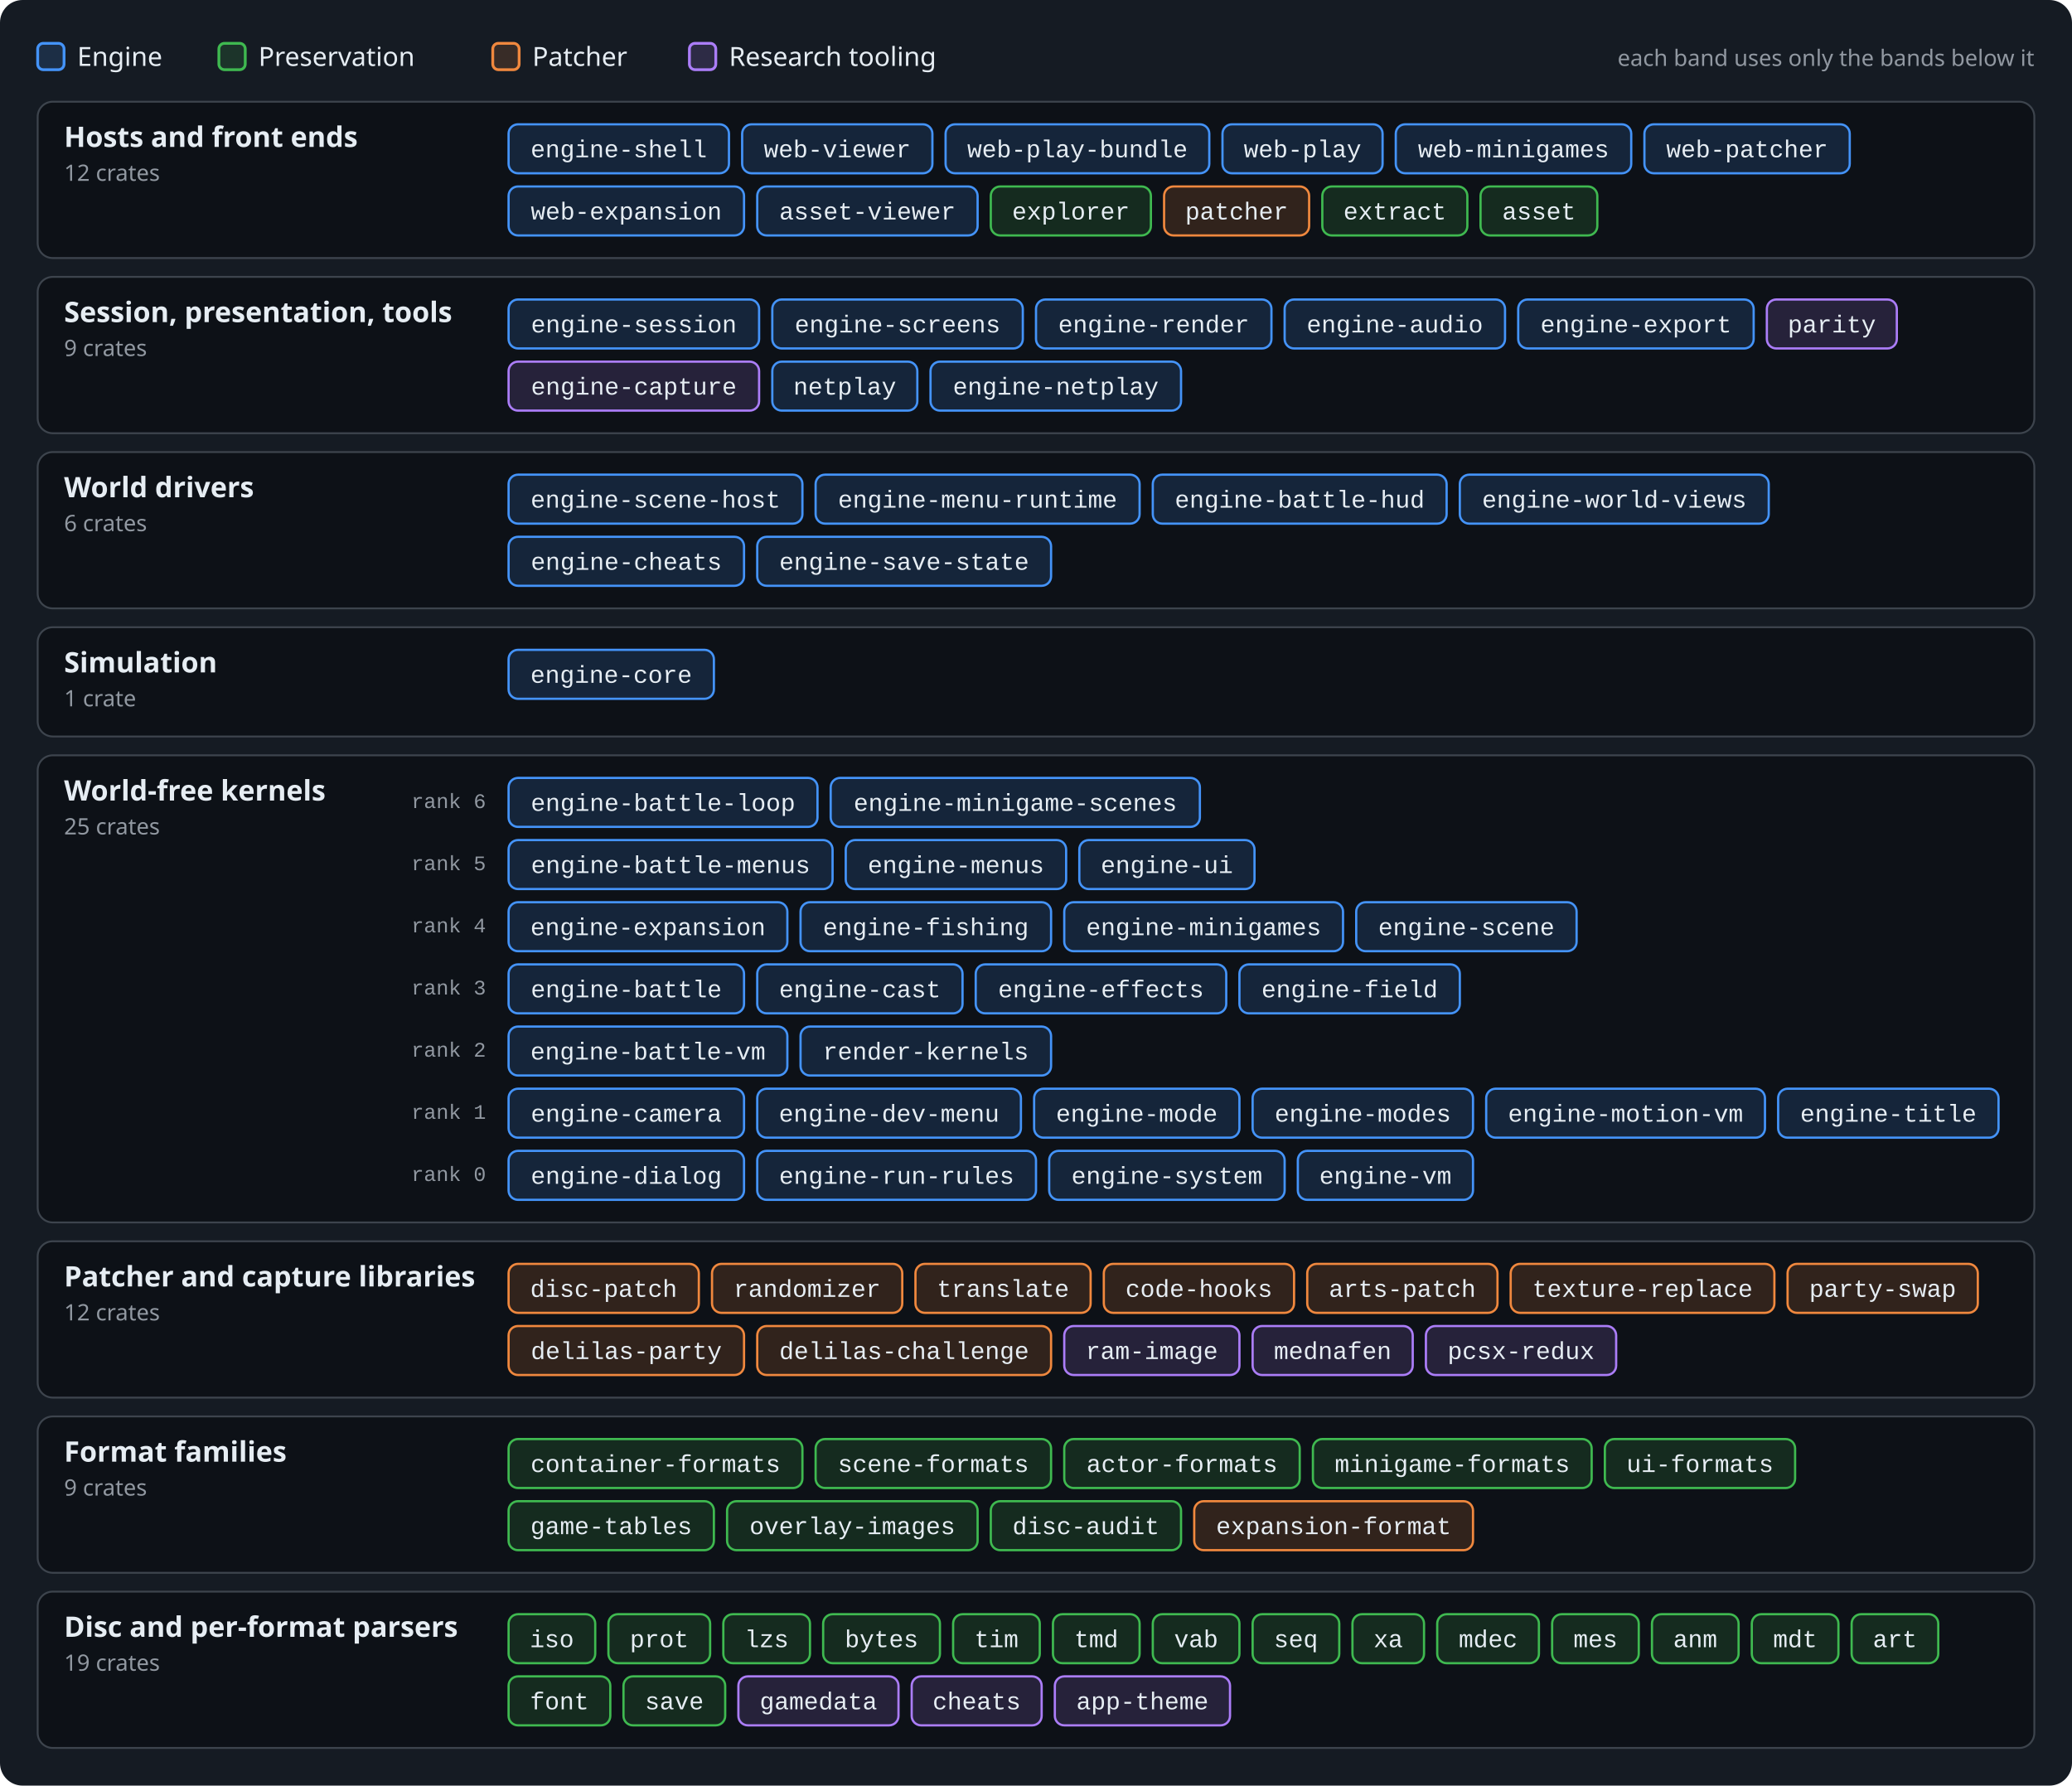
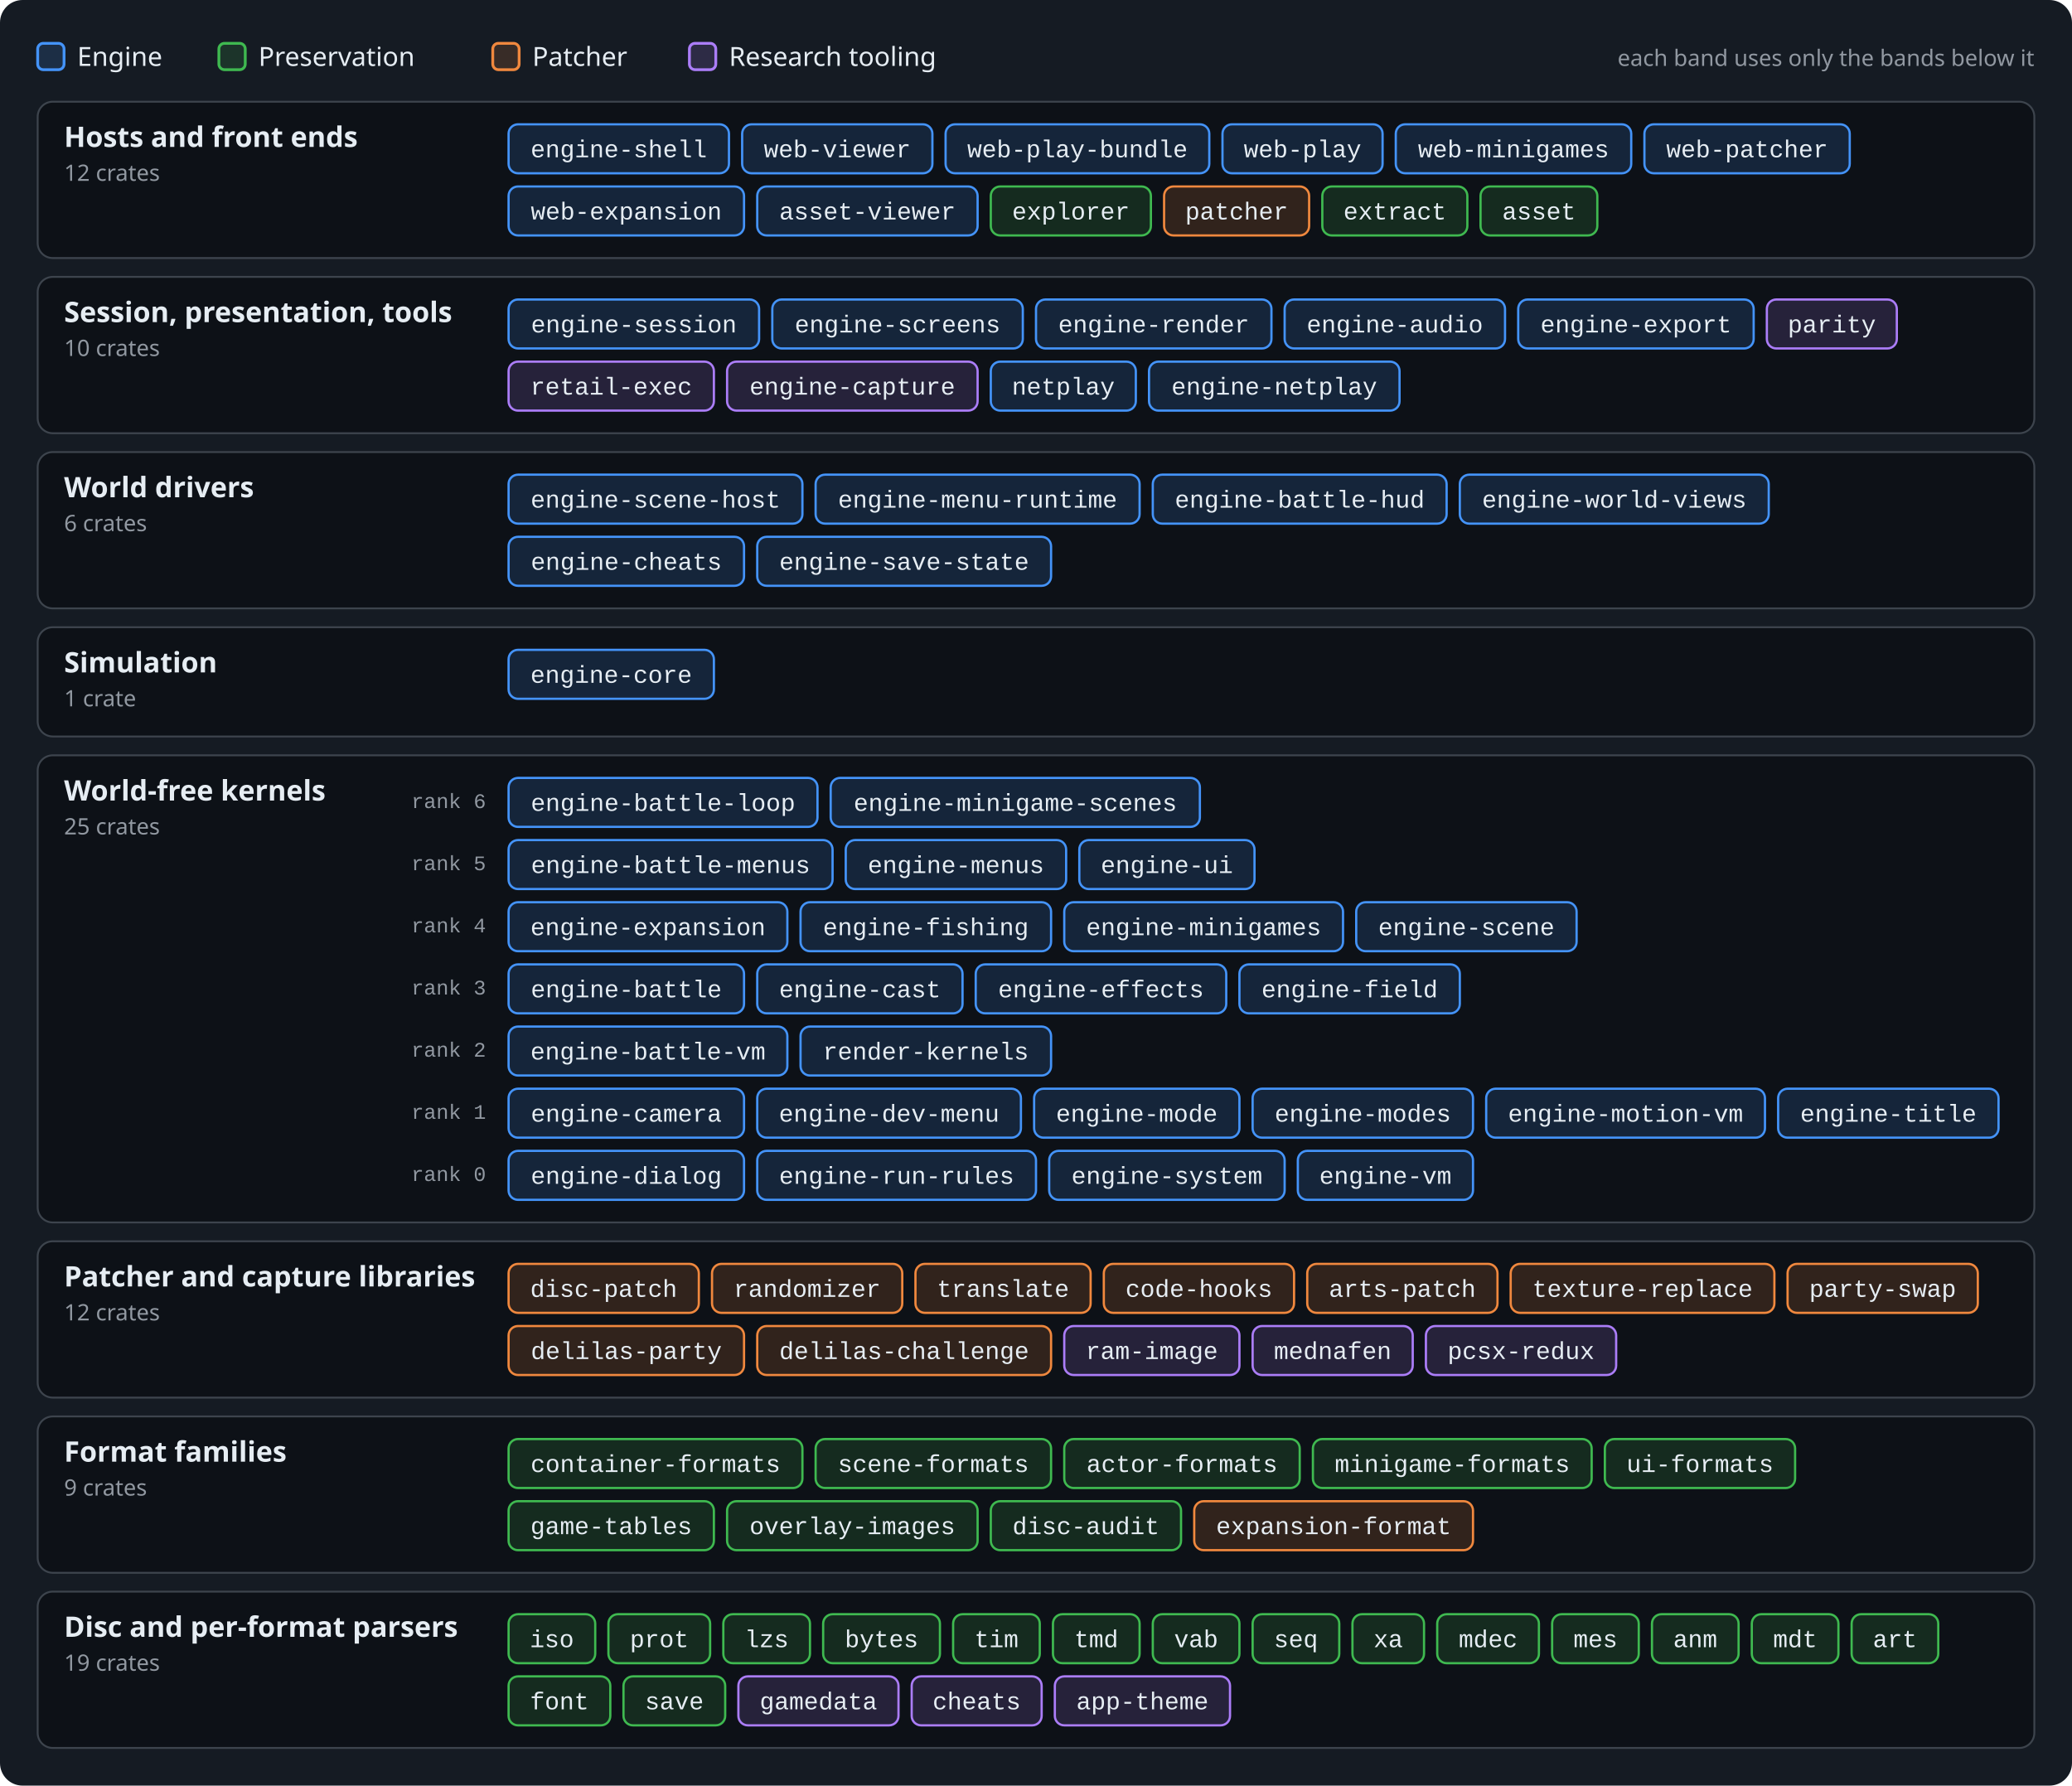
<svg xmlns="http://www.w3.org/2000/svg" viewBox="0 0 1100 948" width="1100" height="948" role="img" aria-labelledby="t d">
  <style>text{font-family:-apple-system, BlinkMacSystemFont, 'Segoe UI', 'Noto Sans', Helvetica, Arial, sans-serif;fill:#e6edf3}.ch{font-family:ui-monospace, SFMono-Regular, Menlo, Consolas, 'Liberation Mono', monospace;font-size:13px}.bt{font-size:15px;font-weight:600}.mu{font-size:12px;fill:#9198a1}.rk{font-family:ui-monospace, SFMono-Regular, Menlo, Consolas, 'Liberation Mono', monospace;font-size:11px;fill:#9198a1}.lg{font-size:14px}</style>
  <rect width="1100" height="948" rx="12" fill="#151b23" />
  <rect x="20" y="23" width="14" height="14" rx="3" fill="#4493f8" fill-opacity="0.16" stroke="#4493f8" stroke-width="1.5" />
  <text x="41" y="35" class="lg">Engine</text>
  <rect x="116.2" y="23" width="14" height="14" rx="3" fill="#3fb950" fill-opacity="0.16" stroke="#3fb950" stroke-width="1.5" />
  <text x="137.2" y="35" class="lg">Preservation</text>
  <rect x="261.6" y="23" width="14" height="14" rx="3" fill="#f0883e" fill-opacity="0.16" stroke="#f0883e" stroke-width="1.5" />
  <text x="282.6" y="35" class="lg">Patcher</text>
  <rect x="366" y="23" width="14" height="14" rx="3" fill="#ab7df8" fill-opacity="0.16" stroke="#ab7df8" stroke-width="1.5" />
  <text x="387" y="35" class="lg">Research tooling</text>
  <text x="1080" y="35" class="mu" text-anchor="end">each band uses only the bands below it</text>
  <rect x="20" y="54" width="1060" height="83" rx="8" fill="#0d1117" stroke="#3d444d" />
  <text x="34" y="78" class="bt">Hosts and front ends</text>
  <text x="34" y="96" class="mu">12 crates</text>
  <g>
    <rect x="270" y="66" width="117" height="26" rx="5" fill="#4493f8" fill-opacity="0.16" stroke="#4493f8" stroke-width="1.2" />
    <text x="328.5" y="83.5" class="ch" text-anchor="middle">engine-shell</text>
  </g>
  <g>
    <rect x="394" y="66" width="101" height="26" rx="5" fill="#4493f8" fill-opacity="0.16" stroke="#4493f8" stroke-width="1.2" />
    <text x="444.5" y="83.5" class="ch" text-anchor="middle">web-viewer</text>
  </g>
  <g>
    <rect x="502" y="66" width="140" height="26" rx="5" fill="#4493f8" fill-opacity="0.16" stroke="#4493f8" stroke-width="1.2" />
    <text x="572.0" y="83.5" class="ch" text-anchor="middle">web-play-bundle</text>
  </g>
  <g>
    <rect x="649" y="66" width="85" height="26" rx="5" fill="#4493f8" fill-opacity="0.16" stroke="#4493f8" stroke-width="1.2" />
    <text x="691.5" y="83.5" class="ch" text-anchor="middle">web-play</text>
  </g>
  <g>
    <rect x="741" y="66" width="125" height="26" rx="5" fill="#4493f8" fill-opacity="0.16" stroke="#4493f8" stroke-width="1.2" />
    <text x="803.5" y="83.5" class="ch" text-anchor="middle">web-minigames</text>
  </g>
  <g>
    <rect x="873" y="66" width="109" height="26" rx="5" fill="#4493f8" fill-opacity="0.16" stroke="#4493f8" stroke-width="1.2" />
    <text x="927.5" y="83.5" class="ch" text-anchor="middle">web-patcher</text>
  </g>
  <g>
    <rect x="270" y="99" width="125" height="26" rx="5" fill="#4493f8" fill-opacity="0.16" stroke="#4493f8" stroke-width="1.2" />
    <text x="332.5" y="116.5" class="ch" text-anchor="middle">web-expansion</text>
  </g>
  <g>
    <rect x="402" y="99" width="117" height="26" rx="5" fill="#4493f8" fill-opacity="0.16" stroke="#4493f8" stroke-width="1.2" />
    <text x="460.5" y="116.5" class="ch" text-anchor="middle">asset-viewer</text>
  </g>
  <g>
    <rect x="526" y="99" width="85" height="26" rx="5" fill="#3fb950" fill-opacity="0.16" stroke="#3fb950" stroke-width="1.2" />
    <text x="568.5" y="116.5" class="ch" text-anchor="middle">explorer</text>
  </g>
  <g>
    <rect x="618" y="99" width="77" height="26" rx="5" fill="#f0883e" fill-opacity="0.16" stroke="#f0883e" stroke-width="1.2" />
    <text x="656.5" y="116.5" class="ch" text-anchor="middle">patcher</text>
  </g>
  <g>
    <rect x="702" y="99" width="77" height="26" rx="5" fill="#3fb950" fill-opacity="0.16" stroke="#3fb950" stroke-width="1.2" />
    <text x="740.5" y="116.5" class="ch" text-anchor="middle">extract</text>
  </g>
  <g>
    <rect x="786" y="99" width="62" height="26" rx="5" fill="#3fb950" fill-opacity="0.16" stroke="#3fb950" stroke-width="1.2" />
    <text x="817.0" y="116.5" class="ch" text-anchor="middle">asset</text>
  </g>
  <rect x="20" y="147" width="1060" height="83" rx="8" fill="#0d1117" stroke="#3d444d" />
  <text x="34" y="171" class="bt">Session, presentation, tools</text>
-   <text x="34" y="189" class="mu">9 crates</text>
+   <text x="34" y="189" class="mu">10 crates</text>
  <g>
    <rect x="270" y="159" width="133" height="26" rx="5" fill="#4493f8" fill-opacity="0.16" stroke="#4493f8" stroke-width="1.2" />
    <text x="336.5" y="176.5" class="ch" text-anchor="middle">engine-session</text>
  </g>
  <g>
    <rect x="410" y="159" width="133" height="26" rx="5" fill="#4493f8" fill-opacity="0.16" stroke="#4493f8" stroke-width="1.2" />
    <text x="476.5" y="176.5" class="ch" text-anchor="middle">engine-screens</text>
  </g>
  <g>
    <rect x="550" y="159" width="125" height="26" rx="5" fill="#4493f8" fill-opacity="0.16" stroke="#4493f8" stroke-width="1.2" />
    <text x="612.5" y="176.5" class="ch" text-anchor="middle">engine-render</text>
  </g>
  <g>
    <rect x="682" y="159" width="117" height="26" rx="5" fill="#4493f8" fill-opacity="0.16" stroke="#4493f8" stroke-width="1.2" />
    <text x="740.5" y="176.5" class="ch" text-anchor="middle">engine-audio</text>
  </g>
  <g>
    <rect x="806" y="159" width="125" height="26" rx="5" fill="#4493f8" fill-opacity="0.16" stroke="#4493f8" stroke-width="1.2" />
    <text x="868.5" y="176.5" class="ch" text-anchor="middle">engine-export</text>
  </g>
  <g>
    <rect x="938" y="159" width="69" height="26" rx="5" fill="#ab7df8" fill-opacity="0.16" stroke="#ab7df8" stroke-width="1.2" />
    <text x="972.5" y="176.5" class="ch" text-anchor="middle">parity</text>
  </g>
  <g>
-     <rect x="270" y="192" width="133" height="26" rx="5" fill="#ab7df8" fill-opacity="0.16" stroke="#ab7df8" stroke-width="1.2" />
-     <text x="336.5" y="209.5" class="ch" text-anchor="middle">engine-capture</text>
-   </g>
-   <g>
-     <rect x="410" y="192" width="77" height="26" rx="5" fill="#4493f8" fill-opacity="0.16" stroke="#4493f8" stroke-width="1.2" />
-     <text x="448.5" y="209.5" class="ch" text-anchor="middle">netplay</text>
-   </g>
-   <g>
-     <rect x="494" y="192" width="133" height="26" rx="5" fill="#4493f8" fill-opacity="0.16" stroke="#4493f8" stroke-width="1.2" />
-     <text x="560.5" y="209.5" class="ch" text-anchor="middle">engine-netplay</text>
+     <rect x="270" y="192" width="109" height="26" rx="5" fill="#ab7df8" fill-opacity="0.16" stroke="#ab7df8" stroke-width="1.2" />
+     <text x="324.5" y="209.5" class="ch" text-anchor="middle">retail-exec</text>
+   </g>
+   <g>
+     <rect x="386" y="192" width="133" height="26" rx="5" fill="#ab7df8" fill-opacity="0.16" stroke="#ab7df8" stroke-width="1.2" />
+     <text x="452.5" y="209.5" class="ch" text-anchor="middle">engine-capture</text>
+   </g>
+   <g>
+     <rect x="526" y="192" width="77" height="26" rx="5" fill="#4493f8" fill-opacity="0.16" stroke="#4493f8" stroke-width="1.2" />
+     <text x="564.5" y="209.5" class="ch" text-anchor="middle">netplay</text>
+   </g>
+   <g>
+     <rect x="610" y="192" width="133" height="26" rx="5" fill="#4493f8" fill-opacity="0.16" stroke="#4493f8" stroke-width="1.2" />
+     <text x="676.5" y="209.5" class="ch" text-anchor="middle">engine-netplay</text>
  </g>
  <rect x="20" y="240" width="1060" height="83" rx="8" fill="#0d1117" stroke="#3d444d" />
  <text x="34" y="264" class="bt">World drivers</text>
  <text x="34" y="282" class="mu">6 crates</text>
  <g>
    <rect x="270" y="252" width="156" height="26" rx="5" fill="#4493f8" fill-opacity="0.16" stroke="#4493f8" stroke-width="1.2" />
    <text x="348.0" y="269.5" class="ch" text-anchor="middle">engine-scene-host</text>
  </g>
  <g>
    <rect x="433" y="252" width="172" height="26" rx="5" fill="#4493f8" fill-opacity="0.16" stroke="#4493f8" stroke-width="1.2" />
    <text x="519.0" y="269.5" class="ch" text-anchor="middle">engine-menu-runtime</text>
  </g>
  <g>
    <rect x="612" y="252" width="156" height="26" rx="5" fill="#4493f8" fill-opacity="0.16" stroke="#4493f8" stroke-width="1.2" />
    <text x="690.0" y="269.5" class="ch" text-anchor="middle">engine-battle-hud</text>
  </g>
  <g>
    <rect x="775" y="252" width="164" height="26" rx="5" fill="#4493f8" fill-opacity="0.16" stroke="#4493f8" stroke-width="1.2" />
    <text x="857.0" y="269.5" class="ch" text-anchor="middle">engine-world-views</text>
  </g>
  <g>
    <rect x="270" y="285" width="125" height="26" rx="5" fill="#4493f8" fill-opacity="0.16" stroke="#4493f8" stroke-width="1.2" />
    <text x="332.5" y="302.5" class="ch" text-anchor="middle">engine-cheats</text>
  </g>
  <g>
    <rect x="402" y="285" width="156" height="26" rx="5" fill="#4493f8" fill-opacity="0.16" stroke="#4493f8" stroke-width="1.2" />
    <text x="480.0" y="302.5" class="ch" text-anchor="middle">engine-save-state</text>
  </g>
  <rect x="20" y="333" width="1060" height="58" rx="8" fill="#0d1117" stroke="#3d444d" />
  <text x="34" y="357" class="bt">Simulation</text>
  <text x="34" y="375" class="mu">1 crate</text>
  <g>
    <rect x="270" y="345" width="109" height="26" rx="5" fill="#4493f8" fill-opacity="0.16" stroke="#4493f8" stroke-width="1.2" />
    <text x="324.5" y="362.5" class="ch" text-anchor="middle">engine-core</text>
  </g>
  <rect x="20" y="401" width="1060" height="248" rx="8" fill="#0d1117" stroke="#3d444d" />
  <text x="34" y="425" class="bt">World-free kernels</text>
  <text x="34" y="443" class="mu">25 crates</text>
  <text x="258" y="429" class="rk" text-anchor="end">rank 6</text>
  <g>
    <rect x="270" y="413" width="164" height="26" rx="5" fill="#4493f8" fill-opacity="0.16" stroke="#4493f8" stroke-width="1.2" />
    <text x="352.0" y="430.5" class="ch" text-anchor="middle">engine-battle-loop</text>
  </g>
  <g>
    <rect x="441" y="413" width="196" height="26" rx="5" fill="#4493f8" fill-opacity="0.16" stroke="#4493f8" stroke-width="1.2" />
    <text x="539.0" y="430.5" class="ch" text-anchor="middle">engine-minigame-scenes</text>
  </g>
  <text x="258" y="462" class="rk" text-anchor="end">rank 5</text>
  <g>
    <rect x="270" y="446" width="172" height="26" rx="5" fill="#4493f8" fill-opacity="0.16" stroke="#4493f8" stroke-width="1.2" />
    <text x="356.0" y="463.5" class="ch" text-anchor="middle">engine-battle-menus</text>
  </g>
  <g>
    <rect x="449" y="446" width="117" height="26" rx="5" fill="#4493f8" fill-opacity="0.16" stroke="#4493f8" stroke-width="1.2" />
    <text x="507.5" y="463.5" class="ch" text-anchor="middle">engine-menus</text>
  </g>
  <g>
    <rect x="573" y="446" width="93" height="26" rx="5" fill="#4493f8" fill-opacity="0.16" stroke="#4493f8" stroke-width="1.2" />
    <text x="619.5" y="463.5" class="ch" text-anchor="middle">engine-ui</text>
  </g>
  <text x="258" y="495" class="rk" text-anchor="end">rank 4</text>
  <g>
    <rect x="270" y="479" width="148" height="26" rx="5" fill="#4493f8" fill-opacity="0.16" stroke="#4493f8" stroke-width="1.2" />
    <text x="344.0" y="496.5" class="ch" text-anchor="middle">engine-expansion</text>
  </g>
  <g>
    <rect x="425" y="479" width="133" height="26" rx="5" fill="#4493f8" fill-opacity="0.16" stroke="#4493f8" stroke-width="1.2" />
    <text x="491.5" y="496.5" class="ch" text-anchor="middle">engine-fishing</text>
  </g>
  <g>
    <rect x="565" y="479" width="148" height="26" rx="5" fill="#4493f8" fill-opacity="0.16" stroke="#4493f8" stroke-width="1.2" />
    <text x="639.0" y="496.5" class="ch" text-anchor="middle">engine-minigames</text>
  </g>
  <g>
    <rect x="720" y="479" width="117" height="26" rx="5" fill="#4493f8" fill-opacity="0.16" stroke="#4493f8" stroke-width="1.2" />
    <text x="778.5" y="496.5" class="ch" text-anchor="middle">engine-scene</text>
  </g>
  <text x="258" y="528" class="rk" text-anchor="end">rank 3</text>
  <g>
    <rect x="270" y="512" width="125" height="26" rx="5" fill="#4493f8" fill-opacity="0.16" stroke="#4493f8" stroke-width="1.2" />
    <text x="332.5" y="529.5" class="ch" text-anchor="middle">engine-battle</text>
  </g>
  <g>
    <rect x="402" y="512" width="109" height="26" rx="5" fill="#4493f8" fill-opacity="0.16" stroke="#4493f8" stroke-width="1.2" />
    <text x="456.5" y="529.5" class="ch" text-anchor="middle">engine-cast</text>
  </g>
  <g>
    <rect x="518" y="512" width="133" height="26" rx="5" fill="#4493f8" fill-opacity="0.16" stroke="#4493f8" stroke-width="1.2" />
    <text x="584.5" y="529.5" class="ch" text-anchor="middle">engine-effects</text>
  </g>
  <g>
    <rect x="658" y="512" width="117" height="26" rx="5" fill="#4493f8" fill-opacity="0.16" stroke="#4493f8" stroke-width="1.2" />
    <text x="716.5" y="529.5" class="ch" text-anchor="middle">engine-field</text>
  </g>
  <text x="258" y="561" class="rk" text-anchor="end">rank 2</text>
  <g>
    <rect x="270" y="545" width="148" height="26" rx="5" fill="#4493f8" fill-opacity="0.16" stroke="#4493f8" stroke-width="1.2" />
    <text x="344.0" y="562.5" class="ch" text-anchor="middle">engine-battle-vm</text>
  </g>
  <g>
    <rect x="425" y="545" width="133" height="26" rx="5" fill="#4493f8" fill-opacity="0.16" stroke="#4493f8" stroke-width="1.2" />
    <text x="491.5" y="562.5" class="ch" text-anchor="middle">render-kernels</text>
  </g>
  <text x="258" y="594" class="rk" text-anchor="end">rank 1</text>
  <g>
    <rect x="270" y="578" width="125" height="26" rx="5" fill="#4493f8" fill-opacity="0.16" stroke="#4493f8" stroke-width="1.2" />
    <text x="332.5" y="595.5" class="ch" text-anchor="middle">engine-camera</text>
  </g>
  <g>
    <rect x="402" y="578" width="140" height="26" rx="5" fill="#4493f8" fill-opacity="0.16" stroke="#4493f8" stroke-width="1.2" />
    <text x="472.0" y="595.5" class="ch" text-anchor="middle">engine-dev-menu</text>
  </g>
  <g>
    <rect x="549" y="578" width="109" height="26" rx="5" fill="#4493f8" fill-opacity="0.16" stroke="#4493f8" stroke-width="1.2" />
    <text x="603.5" y="595.5" class="ch" text-anchor="middle">engine-mode</text>
  </g>
  <g>
    <rect x="665" y="578" width="117" height="26" rx="5" fill="#4493f8" fill-opacity="0.16" stroke="#4493f8" stroke-width="1.2" />
    <text x="723.5" y="595.5" class="ch" text-anchor="middle">engine-modes</text>
  </g>
  <g>
    <rect x="789" y="578" width="148" height="26" rx="5" fill="#4493f8" fill-opacity="0.16" stroke="#4493f8" stroke-width="1.2" />
    <text x="863.0" y="595.5" class="ch" text-anchor="middle">engine-motion-vm</text>
  </g>
  <g>
    <rect x="944" y="578" width="117" height="26" rx="5" fill="#4493f8" fill-opacity="0.16" stroke="#4493f8" stroke-width="1.2" />
    <text x="1002.5" y="595.5" class="ch" text-anchor="middle">engine-title</text>
  </g>
  <text x="258" y="627" class="rk" text-anchor="end">rank 0</text>
  <g>
    <rect x="270" y="611" width="125" height="26" rx="5" fill="#4493f8" fill-opacity="0.16" stroke="#4493f8" stroke-width="1.2" />
    <text x="332.5" y="628.5" class="ch" text-anchor="middle">engine-dialog</text>
  </g>
  <g>
    <rect x="402" y="611" width="148" height="26" rx="5" fill="#4493f8" fill-opacity="0.16" stroke="#4493f8" stroke-width="1.2" />
    <text x="476.0" y="628.5" class="ch" text-anchor="middle">engine-run-rules</text>
  </g>
  <g>
    <rect x="557" y="611" width="125" height="26" rx="5" fill="#4493f8" fill-opacity="0.16" stroke="#4493f8" stroke-width="1.2" />
    <text x="619.5" y="628.5" class="ch" text-anchor="middle">engine-system</text>
  </g>
  <g>
    <rect x="689" y="611" width="93" height="26" rx="5" fill="#4493f8" fill-opacity="0.16" stroke="#4493f8" stroke-width="1.2" />
    <text x="735.5" y="628.5" class="ch" text-anchor="middle">engine-vm</text>
  </g>
  <rect x="20" y="659" width="1060" height="83" rx="8" fill="#0d1117" stroke="#3d444d" />
  <text x="34" y="683" class="bt">Patcher and capture libraries</text>
  <text x="34" y="701" class="mu">12 crates</text>
  <g>
    <rect x="270" y="671" width="101" height="26" rx="5" fill="#f0883e" fill-opacity="0.16" stroke="#f0883e" stroke-width="1.2" />
    <text x="320.5" y="688.5" class="ch" text-anchor="middle">disc-patch</text>
  </g>
  <g>
    <rect x="378" y="671" width="101" height="26" rx="5" fill="#f0883e" fill-opacity="0.16" stroke="#f0883e" stroke-width="1.2" />
    <text x="428.5" y="688.5" class="ch" text-anchor="middle">randomizer</text>
  </g>
  <g>
    <rect x="486" y="671" width="93" height="26" rx="5" fill="#f0883e" fill-opacity="0.16" stroke="#f0883e" stroke-width="1.2" />
    <text x="532.5" y="688.5" class="ch" text-anchor="middle">translate</text>
  </g>
  <g>
    <rect x="586" y="671" width="101" height="26" rx="5" fill="#f0883e" fill-opacity="0.16" stroke="#f0883e" stroke-width="1.2" />
    <text x="636.5" y="688.5" class="ch" text-anchor="middle">code-hooks</text>
  </g>
  <g>
    <rect x="694" y="671" width="101" height="26" rx="5" fill="#f0883e" fill-opacity="0.16" stroke="#f0883e" stroke-width="1.2" />
    <text x="744.5" y="688.5" class="ch" text-anchor="middle">arts-patch</text>
  </g>
  <g>
    <rect x="802" y="671" width="140" height="26" rx="5" fill="#f0883e" fill-opacity="0.16" stroke="#f0883e" stroke-width="1.2" />
    <text x="872.0" y="688.5" class="ch" text-anchor="middle">texture-replace</text>
  </g>
  <g>
    <rect x="949" y="671" width="101" height="26" rx="5" fill="#f0883e" fill-opacity="0.16" stroke="#f0883e" stroke-width="1.2" />
    <text x="999.5" y="688.5" class="ch" text-anchor="middle">party-swap</text>
  </g>
  <g>
    <rect x="270" y="704" width="125" height="26" rx="5" fill="#f0883e" fill-opacity="0.16" stroke="#f0883e" stroke-width="1.2" />
    <text x="332.5" y="721.5" class="ch" text-anchor="middle">delilas-party</text>
  </g>
  <g>
    <rect x="402" y="704" width="156" height="26" rx="5" fill="#f0883e" fill-opacity="0.16" stroke="#f0883e" stroke-width="1.2" />
    <text x="480.0" y="721.5" class="ch" text-anchor="middle">delilas-challenge</text>
  </g>
  <g>
    <rect x="565" y="704" width="93" height="26" rx="5" fill="#ab7df8" fill-opacity="0.16" stroke="#ab7df8" stroke-width="1.2" />
    <text x="611.5" y="721.5" class="ch" text-anchor="middle">ram-image</text>
  </g>
  <g>
    <rect x="665" y="704" width="85" height="26" rx="5" fill="#ab7df8" fill-opacity="0.16" stroke="#ab7df8" stroke-width="1.2" />
    <text x="707.5" y="721.5" class="ch" text-anchor="middle">mednafen</text>
  </g>
  <g>
    <rect x="757" y="704" width="101" height="26" rx="5" fill="#ab7df8" fill-opacity="0.16" stroke="#ab7df8" stroke-width="1.2" />
    <text x="807.5" y="721.5" class="ch" text-anchor="middle">pcsx-redux</text>
  </g>
  <rect x="20" y="752" width="1060" height="83" rx="8" fill="#0d1117" stroke="#3d444d" />
  <text x="34" y="776" class="bt">Format families</text>
  <text x="34" y="794" class="mu">9 crates</text>
  <g>
    <rect x="270" y="764" width="156" height="26" rx="5" fill="#3fb950" fill-opacity="0.16" stroke="#3fb950" stroke-width="1.2" />
    <text x="348.0" y="781.5" class="ch" text-anchor="middle">container-formats</text>
  </g>
  <g>
    <rect x="433" y="764" width="125" height="26" rx="5" fill="#3fb950" fill-opacity="0.16" stroke="#3fb950" stroke-width="1.2" />
    <text x="495.5" y="781.5" class="ch" text-anchor="middle">scene-formats</text>
  </g>
  <g>
    <rect x="565" y="764" width="125" height="26" rx="5" fill="#3fb950" fill-opacity="0.16" stroke="#3fb950" stroke-width="1.2" />
    <text x="627.5" y="781.5" class="ch" text-anchor="middle">actor-formats</text>
  </g>
  <g>
    <rect x="697" y="764" width="148" height="26" rx="5" fill="#3fb950" fill-opacity="0.16" stroke="#3fb950" stroke-width="1.2" />
    <text x="771.0" y="781.5" class="ch" text-anchor="middle">minigame-formats</text>
  </g>
  <g>
    <rect x="852" y="764" width="101" height="26" rx="5" fill="#3fb950" fill-opacity="0.16" stroke="#3fb950" stroke-width="1.2" />
    <text x="902.5" y="781.5" class="ch" text-anchor="middle">ui-formats</text>
  </g>
  <g>
    <rect x="270" y="797" width="109" height="26" rx="5" fill="#3fb950" fill-opacity="0.16" stroke="#3fb950" stroke-width="1.2" />
    <text x="324.5" y="814.5" class="ch" text-anchor="middle">game-tables</text>
  </g>
  <g>
    <rect x="386" y="797" width="133" height="26" rx="5" fill="#3fb950" fill-opacity="0.16" stroke="#3fb950" stroke-width="1.2" />
    <text x="452.5" y="814.5" class="ch" text-anchor="middle">overlay-images</text>
  </g>
  <g>
    <rect x="526" y="797" width="101" height="26" rx="5" fill="#3fb950" fill-opacity="0.16" stroke="#3fb950" stroke-width="1.2" />
    <text x="576.5" y="814.5" class="ch" text-anchor="middle">disc-audit</text>
  </g>
  <g>
    <rect x="634" y="797" width="148" height="26" rx="5" fill="#f0883e" fill-opacity="0.16" stroke="#f0883e" stroke-width="1.2" />
    <text x="708.0" y="814.5" class="ch" text-anchor="middle">expansion-format</text>
  </g>
  <rect x="20" y="845" width="1060" height="83" rx="8" fill="#0d1117" stroke="#3d444d" />
  <text x="34" y="869" class="bt">Disc and per-format parsers</text>
  <text x="34" y="887" class="mu">19 crates</text>
  <g>
    <rect x="270" y="857" width="46" height="26" rx="5" fill="#3fb950" fill-opacity="0.16" stroke="#3fb950" stroke-width="1.2" />
    <text x="293.0" y="874.5" class="ch" text-anchor="middle">iso</text>
  </g>
  <g>
    <rect x="323" y="857" width="54" height="26" rx="5" fill="#3fb950" fill-opacity="0.16" stroke="#3fb950" stroke-width="1.2" />
    <text x="350.0" y="874.5" class="ch" text-anchor="middle">prot</text>
  </g>
  <g>
    <rect x="384" y="857" width="46" height="26" rx="5" fill="#3fb950" fill-opacity="0.16" stroke="#3fb950" stroke-width="1.2" />
    <text x="407.0" y="874.5" class="ch" text-anchor="middle">lzs</text>
  </g>
  <g>
    <rect x="437" y="857" width="62" height="26" rx="5" fill="#3fb950" fill-opacity="0.16" stroke="#3fb950" stroke-width="1.2" />
    <text x="468.0" y="874.5" class="ch" text-anchor="middle">bytes</text>
  </g>
  <g>
    <rect x="506" y="857" width="46" height="26" rx="5" fill="#3fb950" fill-opacity="0.16" stroke="#3fb950" stroke-width="1.2" />
    <text x="529.0" y="874.5" class="ch" text-anchor="middle">tim</text>
  </g>
  <g>
    <rect x="559" y="857" width="46" height="26" rx="5" fill="#3fb950" fill-opacity="0.16" stroke="#3fb950" stroke-width="1.2" />
    <text x="582.0" y="874.5" class="ch" text-anchor="middle">tmd</text>
  </g>
  <g>
    <rect x="612" y="857" width="46" height="26" rx="5" fill="#3fb950" fill-opacity="0.16" stroke="#3fb950" stroke-width="1.2" />
    <text x="635.0" y="874.5" class="ch" text-anchor="middle">vab</text>
  </g>
  <g>
    <rect x="665" y="857" width="46" height="26" rx="5" fill="#3fb950" fill-opacity="0.16" stroke="#3fb950" stroke-width="1.2" />
    <text x="688.0" y="874.5" class="ch" text-anchor="middle">seq</text>
  </g>
  <g>
    <rect x="718" y="857" width="38" height="26" rx="5" fill="#3fb950" fill-opacity="0.16" stroke="#3fb950" stroke-width="1.2" />
    <text x="737.0" y="874.5" class="ch" text-anchor="middle">xa</text>
  </g>
  <g>
    <rect x="763" y="857" width="54" height="26" rx="5" fill="#3fb950" fill-opacity="0.16" stroke="#3fb950" stroke-width="1.2" />
    <text x="790.0" y="874.5" class="ch" text-anchor="middle">mdec</text>
  </g>
  <g>
    <rect x="824" y="857" width="46" height="26" rx="5" fill="#3fb950" fill-opacity="0.16" stroke="#3fb950" stroke-width="1.2" />
    <text x="847.0" y="874.5" class="ch" text-anchor="middle">mes</text>
  </g>
  <g>
    <rect x="877" y="857" width="46" height="26" rx="5" fill="#3fb950" fill-opacity="0.16" stroke="#3fb950" stroke-width="1.2" />
    <text x="900.0" y="874.5" class="ch" text-anchor="middle">anm</text>
  </g>
  <g>
    <rect x="930" y="857" width="46" height="26" rx="5" fill="#3fb950" fill-opacity="0.16" stroke="#3fb950" stroke-width="1.2" />
    <text x="953.0" y="874.5" class="ch" text-anchor="middle">mdt</text>
  </g>
  <g>
    <rect x="983" y="857" width="46" height="26" rx="5" fill="#3fb950" fill-opacity="0.16" stroke="#3fb950" stroke-width="1.2" />
    <text x="1006.0" y="874.5" class="ch" text-anchor="middle">art</text>
  </g>
  <g>
    <rect x="270" y="890" width="54" height="26" rx="5" fill="#3fb950" fill-opacity="0.16" stroke="#3fb950" stroke-width="1.2" />
    <text x="297.0" y="907.5" class="ch" text-anchor="middle">font</text>
  </g>
  <g>
    <rect x="331" y="890" width="54" height="26" rx="5" fill="#3fb950" fill-opacity="0.16" stroke="#3fb950" stroke-width="1.2" />
    <text x="358.0" y="907.5" class="ch" text-anchor="middle">save</text>
  </g>
  <g>
    <rect x="392" y="890" width="85" height="26" rx="5" fill="#ab7df8" fill-opacity="0.16" stroke="#ab7df8" stroke-width="1.2" />
    <text x="434.5" y="907.5" class="ch" text-anchor="middle">gamedata</text>
  </g>
  <g>
    <rect x="484" y="890" width="69" height="26" rx="5" fill="#ab7df8" fill-opacity="0.16" stroke="#ab7df8" stroke-width="1.2" />
    <text x="518.5" y="907.5" class="ch" text-anchor="middle">cheats</text>
  </g>
  <g>
    <rect x="560" y="890" width="93" height="26" rx="5" fill="#ab7df8" fill-opacity="0.16" stroke="#ab7df8" stroke-width="1.2" />
    <text x="606.5" y="907.5" class="ch" text-anchor="middle">app-theme</text>
  </g>
</svg>
